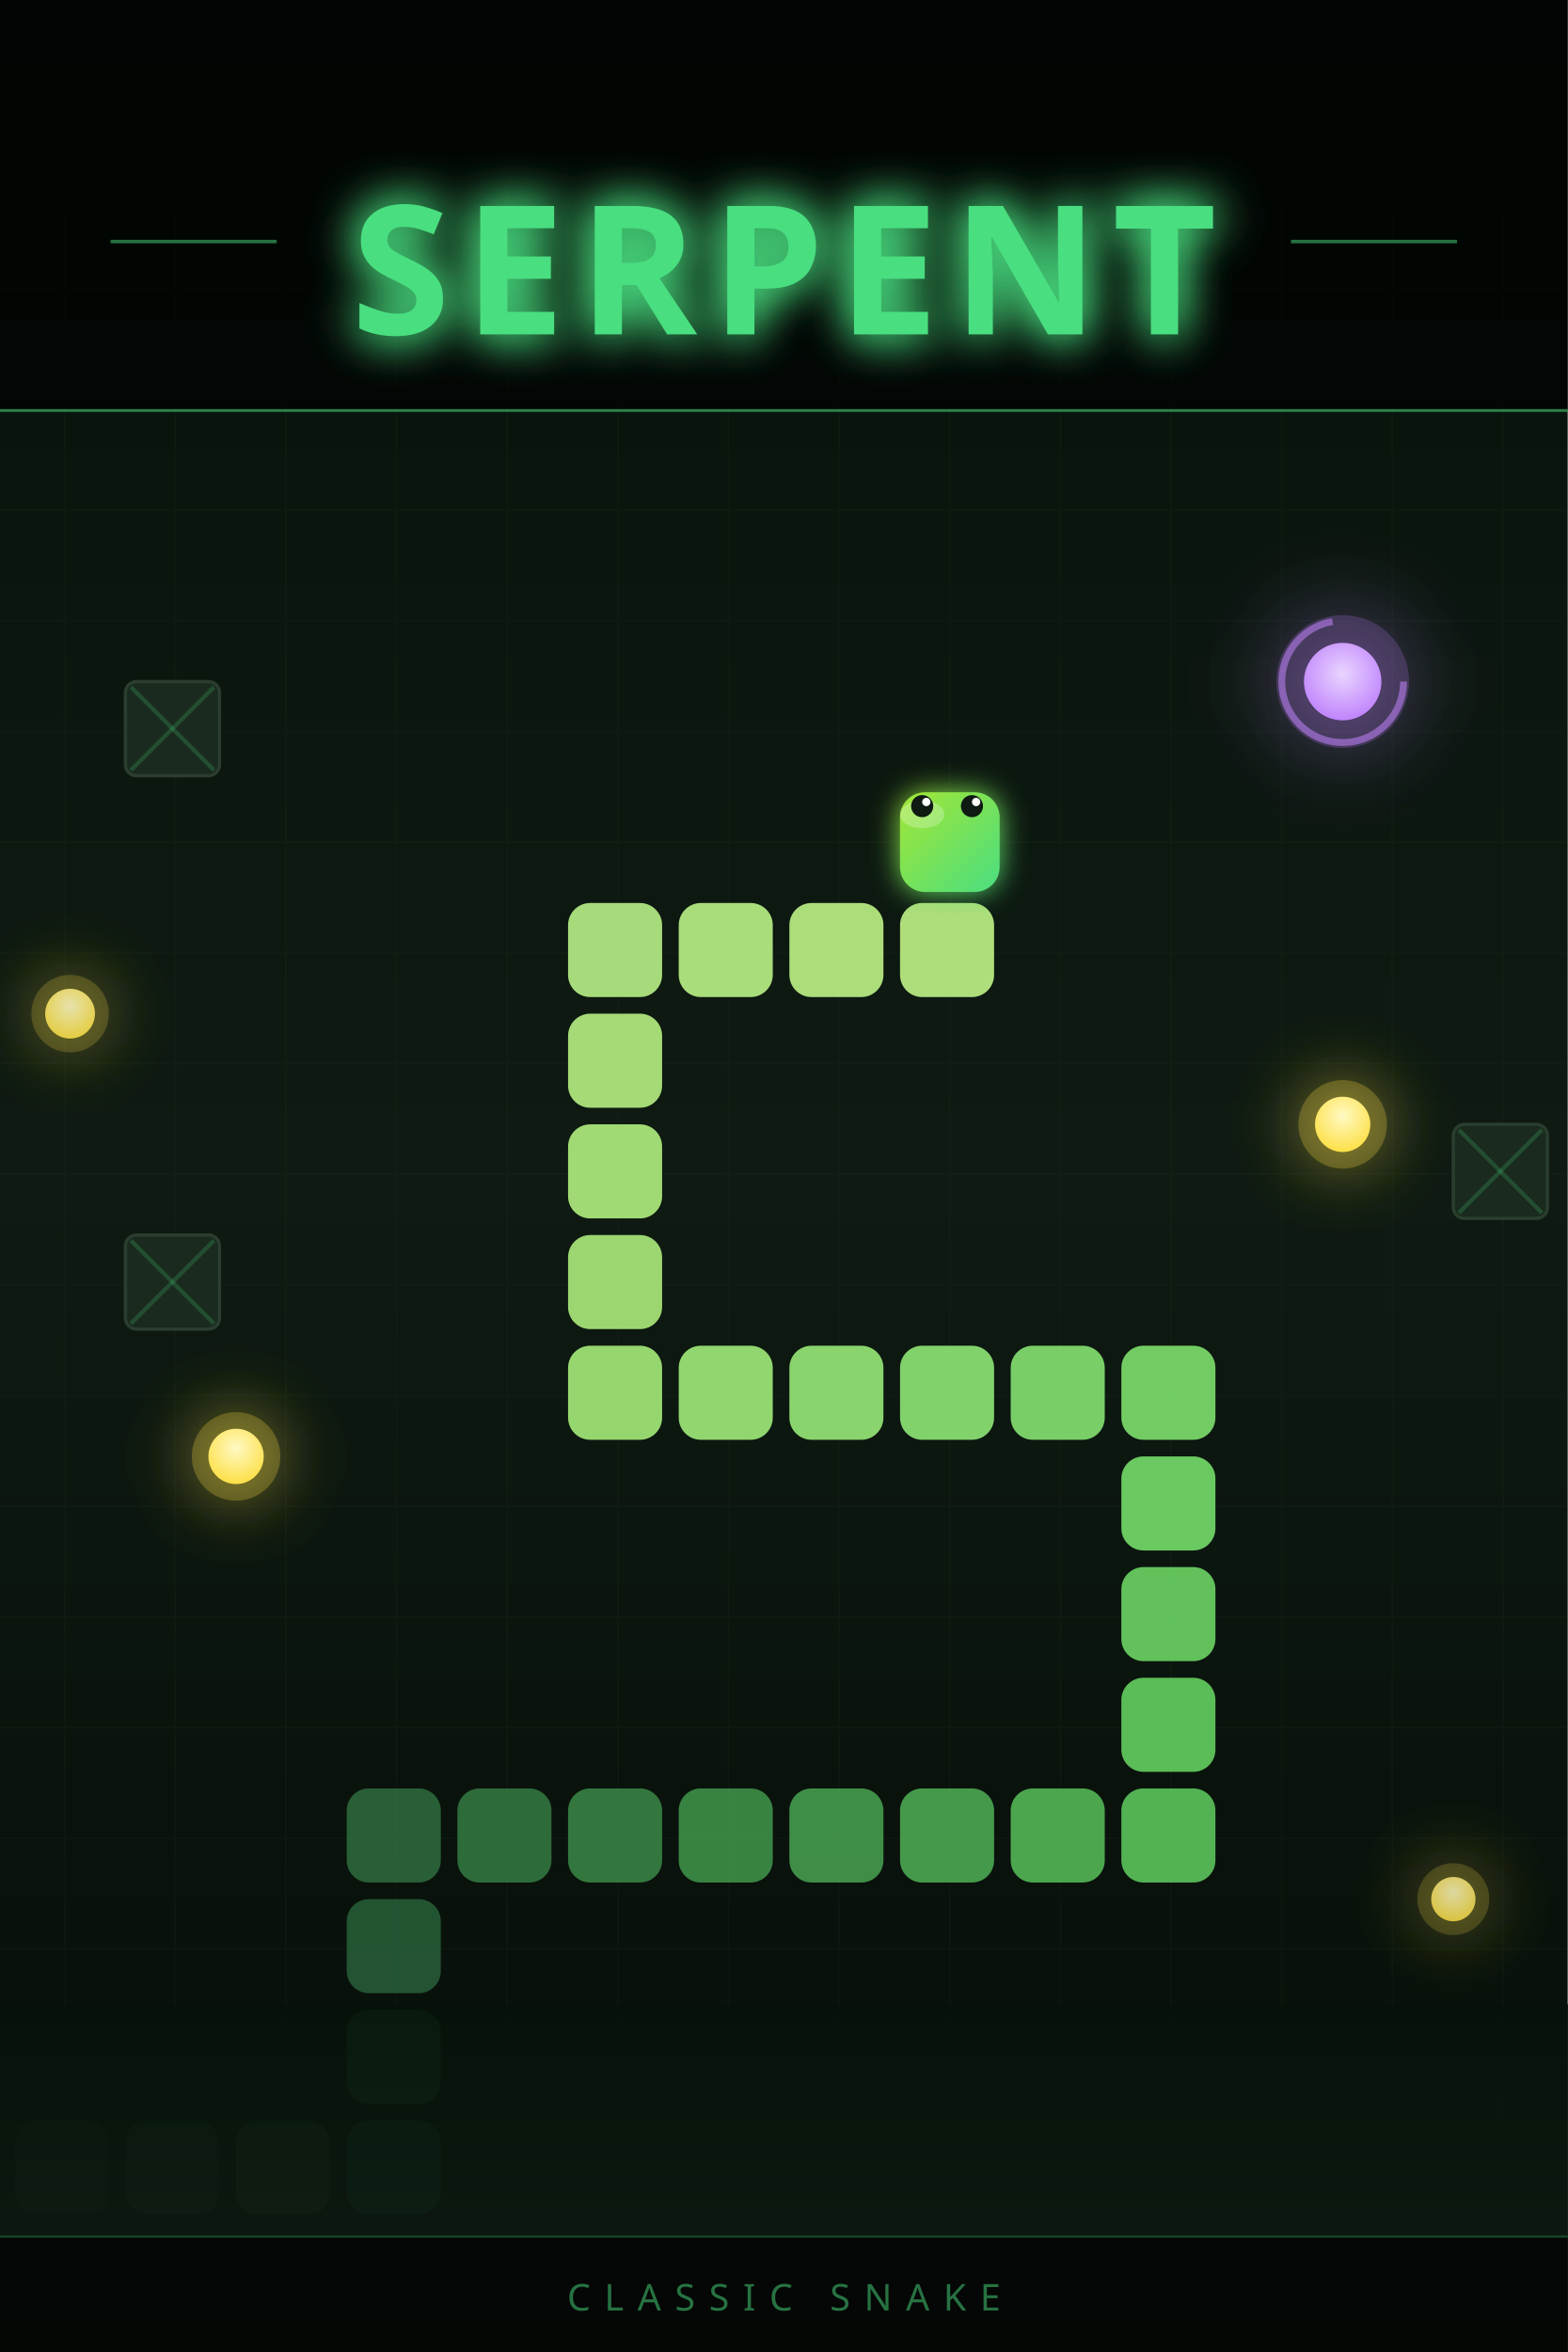
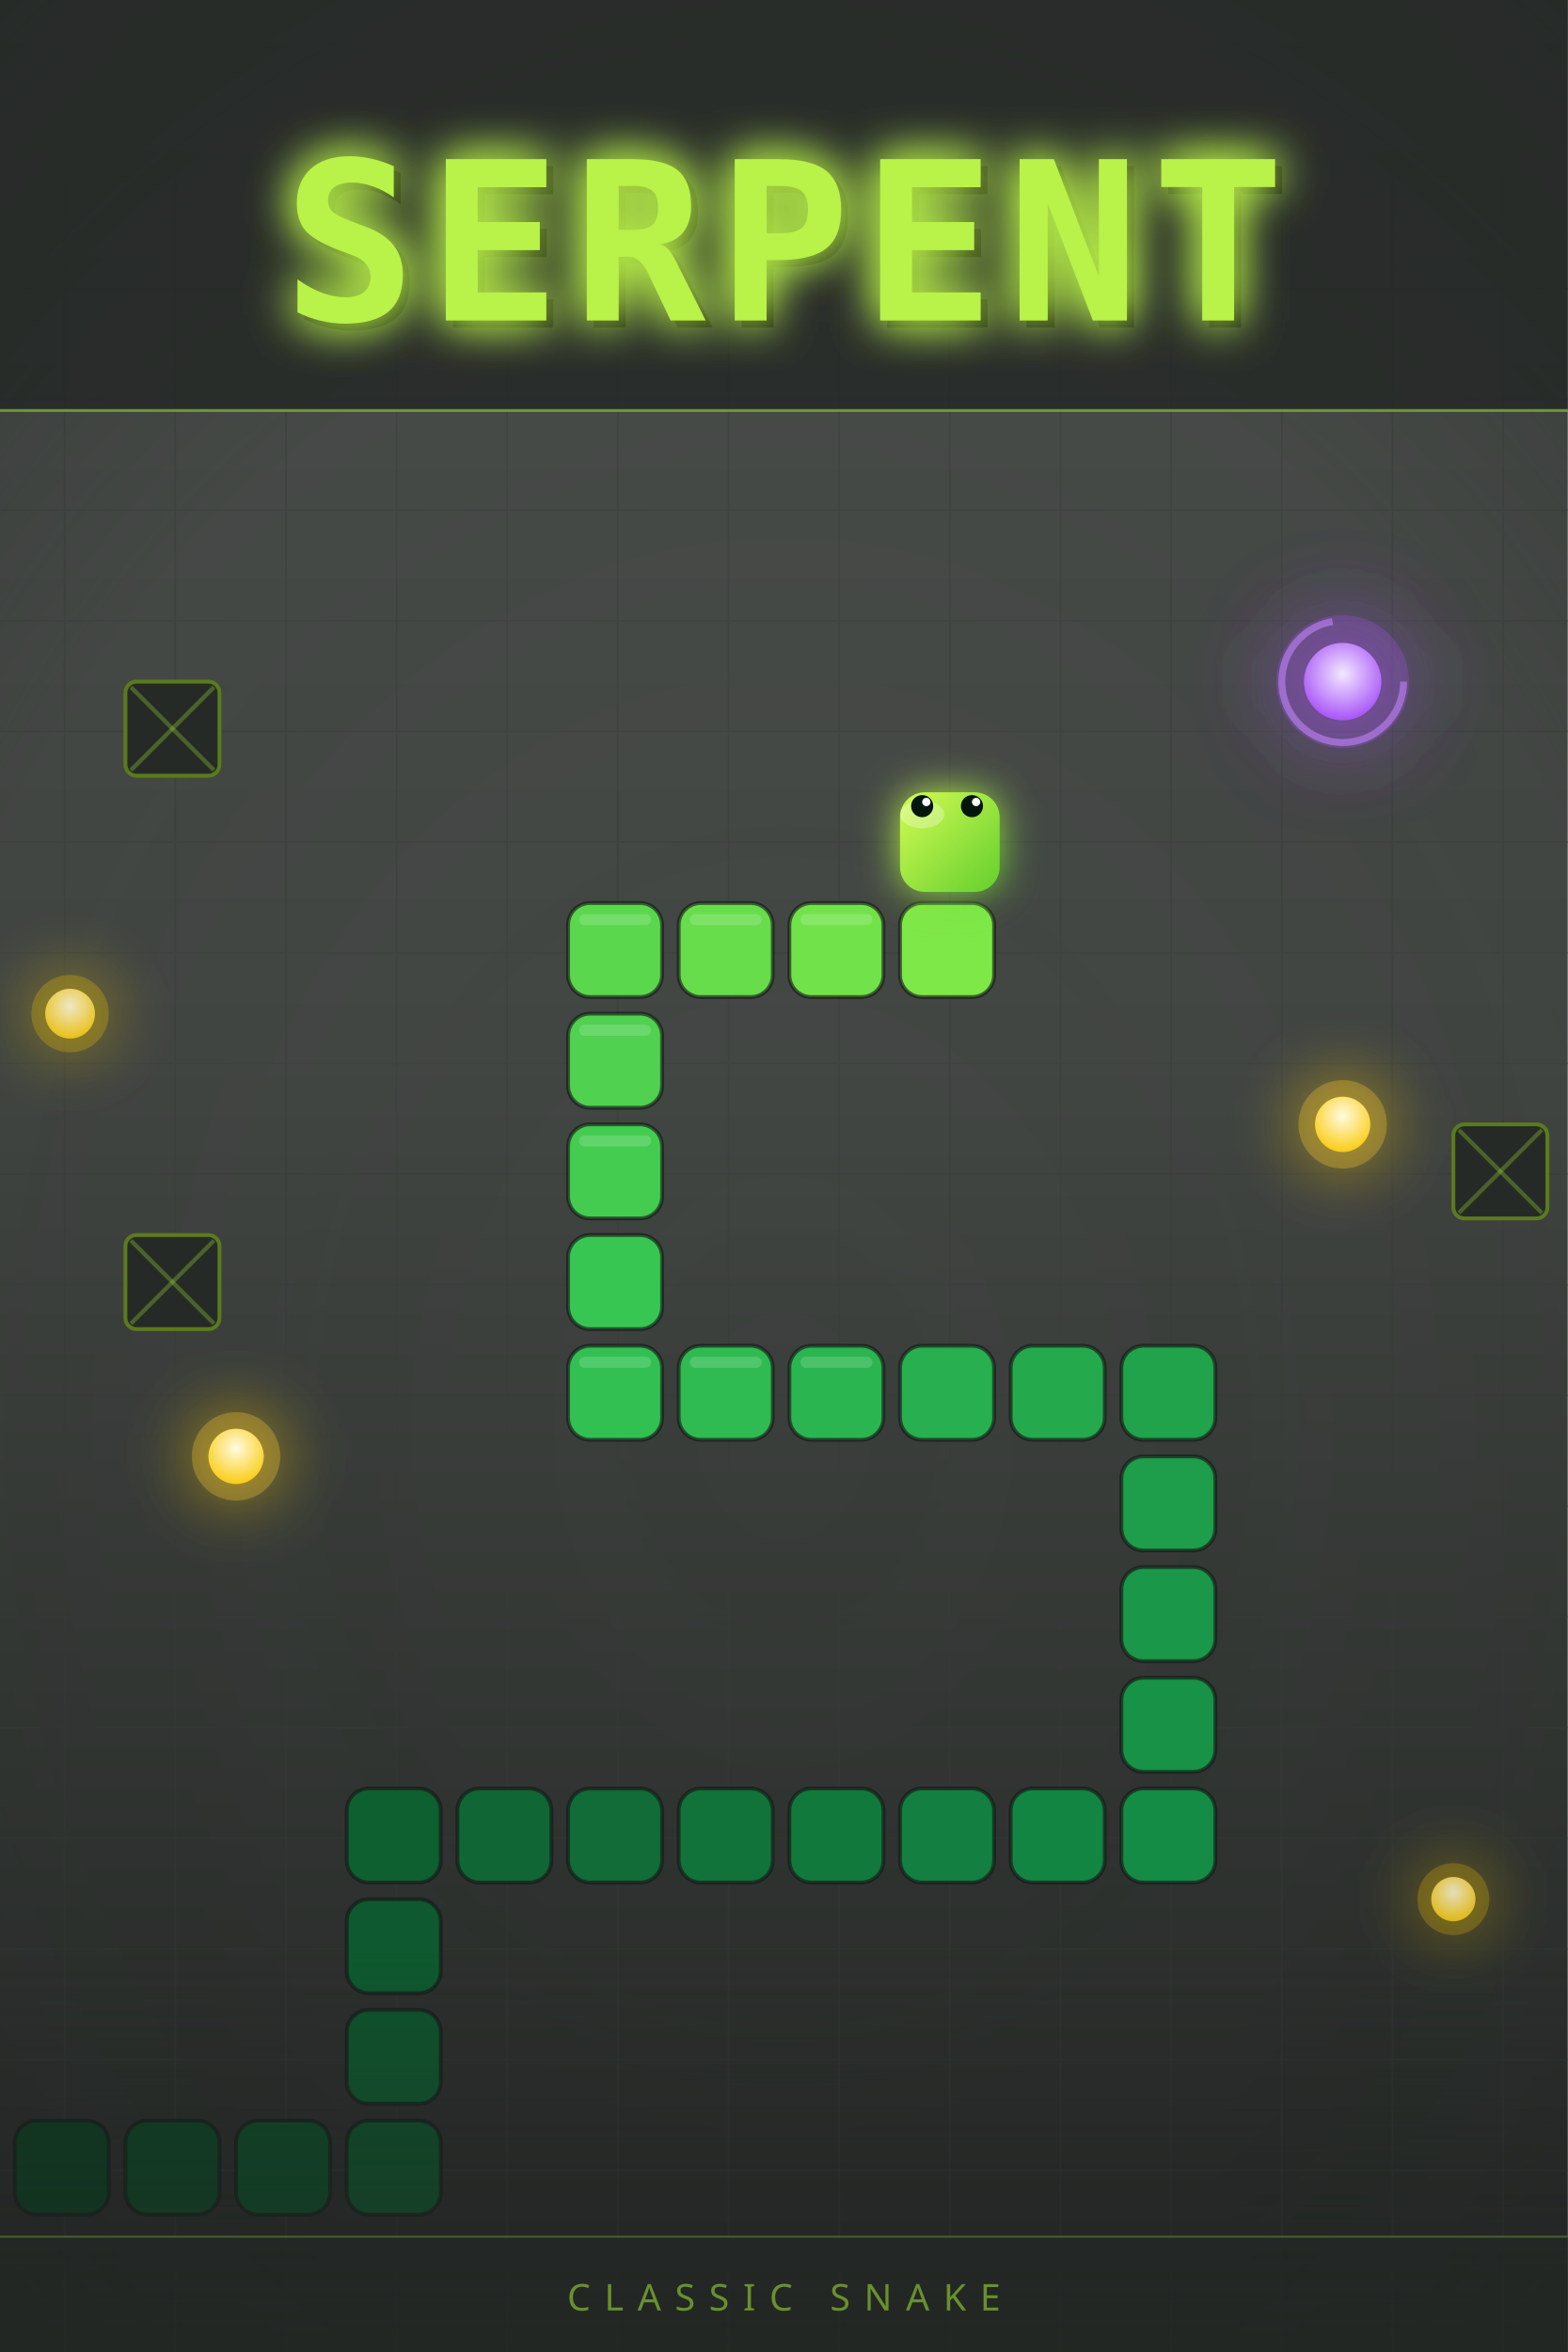
<svg xmlns="http://www.w3.org/2000/svg" viewBox="0 0 680 1020" width="400" height="600">
  <defs>
    <linearGradient id="bgGrad" x1="0" y1="0" x2="0" y2="1">
-       <stop offset="0%" stop-color="#061209" />
-       <stop offset="50%" stop-color="#0e1a12" />
-       <stop offset="100%" stop-color="#050d07" />
+       <stop offset="0%" stop-color="#4e524f" />
+       <stop offset="45%" stop-color="#444845" />
+       <stop offset="100%" stop-color="#232624" />
+     </linearGradient>
+     <radialGradient id="vignette" cx="50%" cy="52%" r="72%">
+       <stop offset="0%" stop-color="#1a1d1b" stop-opacity="0" />
+       <stop offset="55%" stop-color="#1a1d1b" stop-opacity="0.10" />
+       <stop offset="100%" stop-color="#1a1d1b" stop-opacity="0.60" />
+     </radialGradient>
+     <linearGradient id="bottomFade" x1="0" y1="0" x2="0" y2="1">
+       <stop offset="0%" stop-color="#232624" stop-opacity="0" />
+       <stop offset="100%" stop-color="#232624" stop-opacity="0.88" />
    </linearGradient>
    <linearGradient id="headGrad" x1="0" y1="0" x2="1" y2="1">
-       <stop offset="0%" stop-color="#a3e635" />
-       <stop offset="100%" stop-color="#4ade80" />
+       <stop offset="0%" stop-color="#d4fb52" />
+       <stop offset="100%" stop-color="#63cf2e" />
    </linearGradient>
    <filter id="titleGlow" x="-30%" y="-60%" width="160%" height="220%">
      <feGaussianBlur in="SourceGraphic" stdDeviation="10" result="blur" />
      <feMerge>
        <feMergeNode in="blur" />
        <feMergeNode in="blur" />
        <feMergeNode in="SourceGraphic" />
      </feMerge>
    </filter>
    <filter id="foodGlow" x="-80%" y="-80%" width="260%" height="260%">
      <feGaussianBlur in="SourceGraphic" stdDeviation="12" result="blur" />
      <feMerge>
        <feMergeNode in="blur" />
        <feMergeNode in="blur" />
        <feMergeNode in="SourceGraphic" />
      </feMerge>
    </filter>
    <filter id="bonusGlow" x="-80%" y="-80%" width="260%" height="260%">
      <feGaussianBlur in="SourceGraphic" stdDeviation="16" result="blur" />
      <feMerge>
        <feMergeNode in="blur" />
        <feMergeNode in="blur" />
        <feMergeNode in="SourceGraphic" />
      </feMerge>
    </filter>
-     <filter id="segGlow" x="-30%" y="-30%" width="160%" height="160%">
-       <feGaussianBlur in="SourceGraphic" stdDeviation="5" result="blur" />
+     <filter id="segGlow" x="-60%" y="-60%" width="220%" height="220%">
+       <feGaussianBlur in="SourceGraphic" stdDeviation="7" result="blur" />
      <feMerge>
        <feMergeNode in="blur" />
        <feMergeNode in="SourceGraphic" />
      </feMerge>
    </filter>
    <radialGradient id="bonusFoodGrad" cx="50%" cy="40%" r="60%">
-       <stop offset="0%" stop-color="#e9d5ff" />
-       <stop offset="100%" stop-color="#c084fc" />
+       <stop offset="0%" stop-color="#f3e8ff" />
+       <stop offset="100%" stop-color="#a855f7" />
    </radialGradient>
    <radialGradient id="foodGrad" cx="50%" cy="35%" r="65%">
-       <stop offset="0%" stop-color="#fef9c3" />
-       <stop offset="100%" stop-color="#fde047" />
+       <stop offset="0%" stop-color="#fffbe0" />
+       <stop offset="100%" stop-color="#facc15" />
    </radialGradient>
  </defs>
  <rect width="680" height="1020" fill="url(#bgGrad)" />
  <g transform="translate(340,574) scale(1.2) translate(-340,-574)">
-     <g opacity="0.12" stroke="#2a3d2e" stroke-width="0.6">
+     <g opacity="0.32" stroke="#363b38" stroke-width="0.6">
      <line x1="0" y1="200" x2="680" y2="200" />
      <line x1="0" y1="240" x2="680" y2="240" />
      <line x1="0" y1="280" x2="680" y2="280" />
      <line x1="0" y1="320" x2="680" y2="320" />
      <line x1="0" y1="360" x2="680" y2="360" />
      <line x1="0" y1="400" x2="680" y2="400" />
      <line x1="0" y1="440" x2="680" y2="440" />
      <line x1="0" y1="480" x2="680" y2="480" />
      <line x1="0" y1="520" x2="680" y2="520" />
      <line x1="0" y1="560" x2="680" y2="560" />
      <line x1="0" y1="600" x2="680" y2="600" />
      <line x1="0" y1="640" x2="680" y2="640" />
      <line x1="0" y1="680" x2="680" y2="680" />
      <line x1="0" y1="720" x2="680" y2="720" />
      <line x1="0" y1="760" x2="680" y2="760" />
      <line x1="0" y1="800" x2="680" y2="800" />
      <line x1="0" y1="840" x2="680" y2="840" />
      <line x1="0" y1="880" x2="680" y2="880" />
      <line x1="40" y1="160" x2="40" y2="960" />
      <line x1="80" y1="160" x2="80" y2="960" />
      <line x1="120" y1="160" x2="120" y2="960" />
      <line x1="160" y1="160" x2="160" y2="960" />
      <line x1="200" y1="160" x2="200" y2="960" />
      <line x1="240" y1="160" x2="240" y2="960" />
      <line x1="280" y1="160" x2="280" y2="960" />
      <line x1="320" y1="160" x2="320" y2="960" />
      <line x1="360" y1="160" x2="360" y2="960" />
      <line x1="400" y1="160" x2="400" y2="960" />
      <line x1="440" y1="160" x2="440" y2="960" />
      <line x1="480" y1="160" x2="480" y2="960" />
      <line x1="520" y1="160" x2="520" y2="960" />
      <line x1="560" y1="160" x2="560" y2="960" />
      <line x1="600" y1="160" x2="600" y2="960" />
      <line x1="640" y1="160" x2="640" y2="960" />
    </g>
-     <rect x="62" y="862" width="34" height="34" rx="8" fill="rgba(22,60,40,0.65)" />
-     <rect x="102" y="862" width="34" height="34" rx="8" fill="rgba(26,66,44,0.68)" />
-     <rect x="142" y="862" width="34" height="34" rx="8" fill="rgba(30,74,48,0.72)" />
-     <rect x="182" y="862" width="34" height="34" rx="8" fill="rgba(34,82,52,0.75)" />
-     <rect x="182" y="822" width="34" height="34" rx="8" fill="rgba(38,90,56,0.78)" />
-     <rect x="182" y="782" width="34" height="34" rx="8" fill="rgba(42,100,60,0.80)" />
-     <rect x="182" y="742" width="34" height="34" rx="8" fill="rgba(48,112,64,0.82)" />
-     <rect x="222" y="742" width="34" height="34" rx="8" fill="rgba(54,126,68,0.83)" />
-     <rect x="262" y="742" width="34" height="34" rx="8" fill="rgba(60,138,72,0.84)" />
-     <rect x="302" y="742" width="34" height="34" rx="8" fill="rgba(66,150,76,0.85)" />
-     <rect x="342" y="742" width="34" height="34" rx="8" fill="rgba(72,162,80,0.86)" />
-     <rect x="382" y="742" width="34" height="34" rx="8" fill="rgba(78,174,84,0.87)" />
-     <rect x="422" y="742" width="34" height="34" rx="8" fill="rgba(86,186,88,0.88)" />
-     <rect x="462" y="742" width="34" height="34" rx="8" fill="rgba(92,198,92,0.89)" />
-     <rect x="462" y="702" width="34" height="34" rx="8" fill="rgba(100,208,96,0.90)" />
-     <rect x="462" y="662" width="34" height="34" rx="8" fill="rgba(108,212,100,0.90)" />
-     <rect x="462" y="622" width="34" height="34" rx="8" fill="rgba(116,218,104,0.91)" />
-     <rect x="462" y="582" width="34" height="34" rx="8" fill="rgba(124,222,108,0.91)" />
-     <rect x="422" y="582" width="34" height="34" rx="8" fill="rgba(132,224,112,0.91)" />
-     <rect x="382" y="582" width="34" height="34" rx="8" fill="rgba(140,226,116,0.92)" />
-     <rect x="342" y="582" width="34" height="34" rx="8" fill="rgba(148,228,118,0.92)" />
-     <rect x="302" y="582" width="34" height="34" rx="8" fill="rgba(156,230,120,0.92)" />
-     <rect x="262" y="582" width="34" height="34" rx="8" fill="rgba(162,230,120,0.92)" />
-     <rect x="262" y="542" width="34" height="34" rx="8" fill="rgba(168,230,122,0.92)" />
-     <rect x="262" y="502" width="34" height="34" rx="8" fill="rgba(172,232,124,0.93)" />
-     <rect x="262" y="462" width="34" height="34" rx="8" fill="rgba(176,232,126,0.93)" />
-     <rect x="262" y="422" width="34" height="34" rx="8" fill="rgba(178,232,130,0.93)" />
-     <rect x="302" y="422" width="34" height="34" rx="8" fill="rgba(180,234,130,0.93)" />
-     <rect x="342" y="422" width="34" height="34" rx="8" fill="rgba(182,234,130,0.94)" />
-     <rect x="382" y="422" width="34" height="34" rx="8" fill="rgba(184,234,130,0.94)" />
+     <rect x="-80" y="60" width="840" height="1060" fill="url(#vignette)" />
+     <rect x="62" y="862" width="34" height="34" rx="8" fill="#0b3a20" stroke="rgba(20,23,21,0.62)" stroke-width="1.4" />
+     <rect x="102" y="862" width="34" height="34" rx="8" fill="#0c4023" stroke="rgba(20,23,21,0.62)" stroke-width="1.4" />
+     <rect x="142" y="862" width="34" height="34" rx="8" fill="#0c4726" stroke="rgba(20,23,21,0.62)" stroke-width="1.4" />
+     <rect x="182" y="862" width="34" height="34" rx="8" fill="#0d4d29" stroke="rgba(20,23,21,0.62)" stroke-width="1.4" />
+     <rect x="182" y="822" width="34" height="34" rx="8" fill="#0e532c" stroke="rgba(20,23,21,0.62)" stroke-width="1.4" />
+     <rect x="182" y="782" width="34" height="34" rx="8" fill="#0e592f" stroke="rgba(20,23,21,0.62)" stroke-width="1.4" />
+     <rect x="182" y="742" width="34" height="34" rx="8" fill="#0f6031" stroke="rgba(20,23,21,0.62)" stroke-width="1.4" />
+     <rect x="222" y="742" width="34" height="34" rx="8" fill="#106634" stroke="rgba(20,23,21,0.62)" stroke-width="1.4" />
+     <rect x="262" y="742" width="34" height="34" rx="8" fill="#116c37" stroke="rgba(20,23,21,0.62)" stroke-width="1.4" />
+     <rect x="302" y="742" width="34" height="34" rx="8" fill="#11733a" stroke="rgba(20,23,21,0.62)" stroke-width="1.4" />
+     <rect x="342" y="742" width="34" height="34" rx="8" fill="#12793d" stroke="rgba(20,23,21,0.62)" stroke-width="1.4" />
+     <rect x="382" y="742" width="34" height="34" rx="8" fill="#137f40" stroke="rgba(20,23,21,0.62)" stroke-width="1.4" />
+     <rect x="422" y="742" width="34" height="34" rx="8" fill="#138543" stroke="rgba(20,23,21,0.62)" stroke-width="1.4" />
+     <rect x="462" y="742" width="34" height="34" rx="8" fill="#148c46" stroke="rgba(20,23,21,0.62)" stroke-width="1.4" />
+     <rect x="462" y="702" width="34" height="34" rx="8" fill="#179247" stroke="rgba(20,23,21,0.62)" stroke-width="1.4" />
+     <rect x="462" y="662" width="34" height="34" rx="8" fill="#1b9749" stroke="rgba(20,23,21,0.62)" stroke-width="1.4" />
+     <rect x="462" y="622" width="34" height="34" rx="8" fill="#1e9d4a" stroke="rgba(20,23,21,0.62)" stroke-width="1.4" />
+     <rect x="462" y="582" width="34" height="34" rx="8" fill="#21a34c" stroke="rgba(20,23,21,0.62)" stroke-width="1.4" />
+     <rect x="422" y="582" width="34" height="34" rx="8" fill="#25a94d" stroke="rgba(20,23,21,0.62)" stroke-width="1.4" />
+     <rect x="382" y="582" width="34" height="34" rx="8" fill="#28af4f" stroke="rgba(20,23,21,0.62)" stroke-width="1.4" />
+     <rect x="342" y="582" width="34" height="34" rx="8" fill="#2bb550" stroke="rgba(20,23,21,0.62)" stroke-width="1.4" />
+     <rect x="302" y="582" width="34" height="34" rx="8" fill="#2fbb52" stroke="rgba(20,23,21,0.62)" stroke-width="1.4" />
+     <rect x="262" y="582" width="34" height="34" rx="8" fill="#32c053" stroke="rgba(20,23,21,0.62)" stroke-width="1.4" />
+     <rect x="262" y="542" width="34" height="34" rx="8" fill="#38c653" stroke="rgba(20,23,21,0.62)" stroke-width="1.4" />
+     <rect x="262" y="502" width="34" height="34" rx="8" fill="#44cc51" stroke="rgba(20,23,21,0.62)" stroke-width="1.4" />
+     <rect x="262" y="462" width="34" height="34" rx="8" fill="#50d150" stroke="rgba(20,23,21,0.62)" stroke-width="1.4" />
+     <rect x="262" y="422" width="34" height="34" rx="8" fill="#5bd74e" stroke="rgba(20,23,21,0.62)" stroke-width="1.4" />
+     <rect x="302" y="422" width="34" height="34" rx="8" fill="#67dd4c" stroke="rgba(20,23,21,0.62)" stroke-width="1.4" />
+     <rect x="342" y="422" width="34" height="34" rx="8" fill="#72e24a" stroke="rgba(20,23,21,0.62)" stroke-width="1.4" />
+     <rect x="382" y="422" width="34" height="34" rx="8" fill="#7ee848" stroke="rgba(20,23,21,0.62)" stroke-width="1.4" />
+     <g fill="rgba(255,255,255,0.16)">
+       <rect x="266" y="426" width="26" height="4" rx="2" />
+       <rect x="306" y="426" width="26" height="4" rx="2" />
+       <rect x="346" y="426" width="26" height="4" rx="2" />
+       <rect x="266" y="466" width="26" height="4" rx="2" />
+       <rect x="266" y="506" width="26" height="4" rx="2" />
+       <rect x="266" y="586" width="26" height="4" rx="2" />
+       <rect x="306" y="586" width="26" height="4" rx="2" />
+       <rect x="346" y="586" width="26" height="4" rx="2" />
+     </g>
    <rect x="382" y="382" width="36" height="36" rx="9" fill="url(#headGrad)" filter="url(#segGlow)" />
-     <ellipse cx="390" cy="390" rx="8" ry="5" fill="rgba(255,255,255,0.25)" />
-     <circle cx="390" cy="387" r="4" fill="#0e1a12" />
-     <circle cx="408" cy="387" r="4" fill="#0e1a12" />
+     <ellipse cx="390" cy="390" rx="8" ry="5" fill="rgba(255,255,255,0.3)" />
+     <circle cx="390" cy="387" r="4" fill="#04160b" />
+     <circle cx="408" cy="387" r="4" fill="#04160b" />
    <circle cx="391.5" cy="385.5" r="1.5" fill="white" />
    <circle cx="409.5" cy="385.5" r="1.5" fill="white" />
-     <circle cx="142" cy="622" r="16" fill="rgba(253,224,71,0.25)" filter="url(#foodGlow)" />
+     <circle cx="142" cy="622" r="16" fill="rgba(250,204,21,0.3)" filter="url(#foodGlow)" />
    <circle cx="142" cy="622" r="10" fill="url(#foodGrad)" />
-     <circle cx="542" cy="502" r="16" fill="rgba(253,224,71,0.25)" filter="url(#foodGlow)" />
+     <circle cx="542" cy="502" r="16" fill="rgba(250,204,21,0.3)" filter="url(#foodGlow)" />
    <circle cx="542" cy="502" r="10" fill="url(#foodGrad)" />
-     <circle cx="82" cy="462" r="14" fill="rgba(253,224,71,0.2)" filter="url(#foodGlow)" />
+     <circle cx="82" cy="462" r="14" fill="rgba(250,204,21,0.24)" filter="url(#foodGlow)" />
    <circle cx="82" cy="462" r="9" fill="url(#foodGrad)" opacity="0.85" />
-     <circle cx="582" cy="782" r="13" fill="rgba(253,224,71,0.18)" filter="url(#foodGlow)" />
+     <circle cx="582" cy="782" r="13" fill="rgba(250,204,21,0.22)" filter="url(#foodGlow)" />
    <circle cx="582" cy="782" r="8" fill="url(#foodGrad)" opacity="0.8" />
-     <circle cx="542" cy="342" r="24" fill="rgba(192,132,252,0.2)" filter="url(#bonusGlow)" />
+     <circle cx="542" cy="342" r="24" fill="rgba(168,85,247,0.25)" filter="url(#bonusGlow)" />
    <circle cx="542" cy="342" r="14" fill="url(#bonusFoodGrad)" />
-     <circle cx="542" cy="342" r="22" fill="none" stroke="rgba(192,132,252,0.55)" stroke-width="2.5" stroke-dasharray="100 40" />
-     <rect x="102" y="342" width="34" height="34" rx="4" fill="#1a2a1e" stroke="#2a3d2e" stroke-width="1.2" />
-     <line x1="104" y1="344" x2="134" y2="374" stroke="rgba(74,222,128,0.2)" stroke-width="1.5" />
-     <line x1="134" y1="344" x2="104" y2="374" stroke="rgba(74,222,128,0.2)" stroke-width="1.5" />
-     <rect x="582" y="502" width="34" height="34" rx="4" fill="#1a2a1e" stroke="#2a3d2e" stroke-width="1.2" />
-     <line x1="584" y1="504" x2="614" y2="534" stroke="rgba(74,222,128,0.2)" stroke-width="1.5" />
-     <line x1="614" y1="504" x2="584" y2="534" stroke="rgba(74,222,128,0.2)" stroke-width="1.5" />
-     <rect x="102" y="542" width="34" height="34" rx="4" fill="#1a2a1e" stroke="#2a3d2e" stroke-width="1.2" />
-     <line x1="104" y1="544" x2="134" y2="574" stroke="rgba(74,222,128,0.2)" stroke-width="1.5" />
-     <line x1="134" y1="544" x2="104" y2="574" stroke="rgba(74,222,128,0.2)" stroke-width="1.5" />
-     <rect x="0" y="820" width="680" height="200" fill="url(#bgGrad)" opacity="0.88" />
+     <circle cx="542" cy="342" r="22" fill="none" stroke="rgba(192,132,252,0.6)" stroke-width="2.5" stroke-dasharray="100 40" />
+     <rect x="102" y="342" width="34" height="34" rx="4" fill="#262a27" stroke="#5c7a1d" stroke-width="1.4" />
+     <line x1="104" y1="344" x2="134" y2="374" stroke="rgba(163,230,53,0.30)" stroke-width="1.5" />
+     <line x1="134" y1="344" x2="104" y2="374" stroke="rgba(163,230,53,0.30)" stroke-width="1.5" />
+     <rect x="582" y="502" width="34" height="34" rx="4" fill="#262a27" stroke="#5c7a1d" stroke-width="1.4" />
+     <line x1="584" y1="504" x2="614" y2="534" stroke="rgba(163,230,53,0.30)" stroke-width="1.5" />
+     <line x1="614" y1="504" x2="584" y2="534" stroke="rgba(163,230,53,0.30)" stroke-width="1.5" />
+     <rect x="102" y="542" width="34" height="34" rx="4" fill="#262a27" stroke="#5c7a1d" stroke-width="1.4" />
+     <line x1="104" y1="544" x2="134" y2="574" stroke="rgba(163,230,53,0.30)" stroke-width="1.5" />
+     <line x1="134" y1="544" x2="104" y2="574" stroke="rgba(163,230,53,0.30)" stroke-width="1.5" />
+     <rect x="0" y="800" width="680" height="230" fill="url(#bottomFade)" />
  </g>
-   <rect x="0" y="0" width="680" height="178" fill="rgba(0,0,0,0.7)" />
-   <line x1="0" y1="178" x2="680" y2="178" stroke="#4ade80" stroke-width="1.2" opacity="0.55" />
-   <rect x="48" y="104" width="72" height="1.5" fill="#4ade80" opacity="0.5" />
-   <rect x="560" y="104" width="72" height="1.5" fill="#4ade80" opacity="0.5" />
-   <text x="343" y="148" text-anchor="middle" font-family="'Arial Black','Impact',sans-serif" font-weight="900" font-size="78" fill="rgba(0,0,0,0.5)" letter-spacing="6">SERPENT</text>
-   <text x="340" y="145" text-anchor="middle" font-family="'Arial Black','Impact',sans-serif" font-weight="900" font-size="78" fill="#4ade80" letter-spacing="6" filter="url(#titleGlow)">SERPENT</text>
-   <rect x="0" y="970" width="680" height="50" fill="rgba(0,0,0,0.7)" />
-   <line x1="0" y1="970" x2="680" y2="970" stroke="#4ade80" stroke-width="0.8" opacity="0.3" />
-   <text x="340" y="1002" text-anchor="middle" font-family="'Arial Black',sans-serif" font-size="16" fill="#4ade80" opacity="0.5" letter-spacing="6">CLASSIC SNAKE</text>
+   <rect x="0" y="0" width="680" height="178" fill="rgba(36,40,37,0.82)" />
+   <line x1="0" y1="178" x2="680" y2="178" stroke="#a3e635" stroke-width="1.2" opacity="0.55" />
+   <text x="343" y="142" text-anchor="middle" font-family="'Share Tech Mono','Consolas','DejaVu Sans Mono','Courier New',monospace" font-weight="700" font-size="96" fill="rgba(0,0,0,0.6)" letter-spacing="5">SERPENT</text>
+   <text x="340" y="139" text-anchor="middle" font-family="'Share Tech Mono','Consolas','DejaVu Sans Mono','Courier New',monospace" font-weight="700" font-size="96" fill="#b9f24a" letter-spacing="5" filter="url(#titleGlow)">SERPENT</text>
+   <rect x="0" y="970" width="680" height="50" fill="rgba(36,40,37,0.82)" />
+   <line x1="0" y1="970" x2="680" y2="970" stroke="#a3e635" stroke-width="0.8" opacity="0.3" />
+   <text x="340" y="1002" text-anchor="middle" font-family="'Arial Black',sans-serif" font-size="16" fill="#a3e635" opacity="0.55" letter-spacing="6">CLASSIC SNAKE</text>
  <rect x="0" y="0" width="680" height="1020" fill="none" opacity="0.15">
    <animate attributeName="opacity" values="0.12;0.18;0.12" dur="3s" repeatCount="indefinite" />
  </rect>
</svg>
